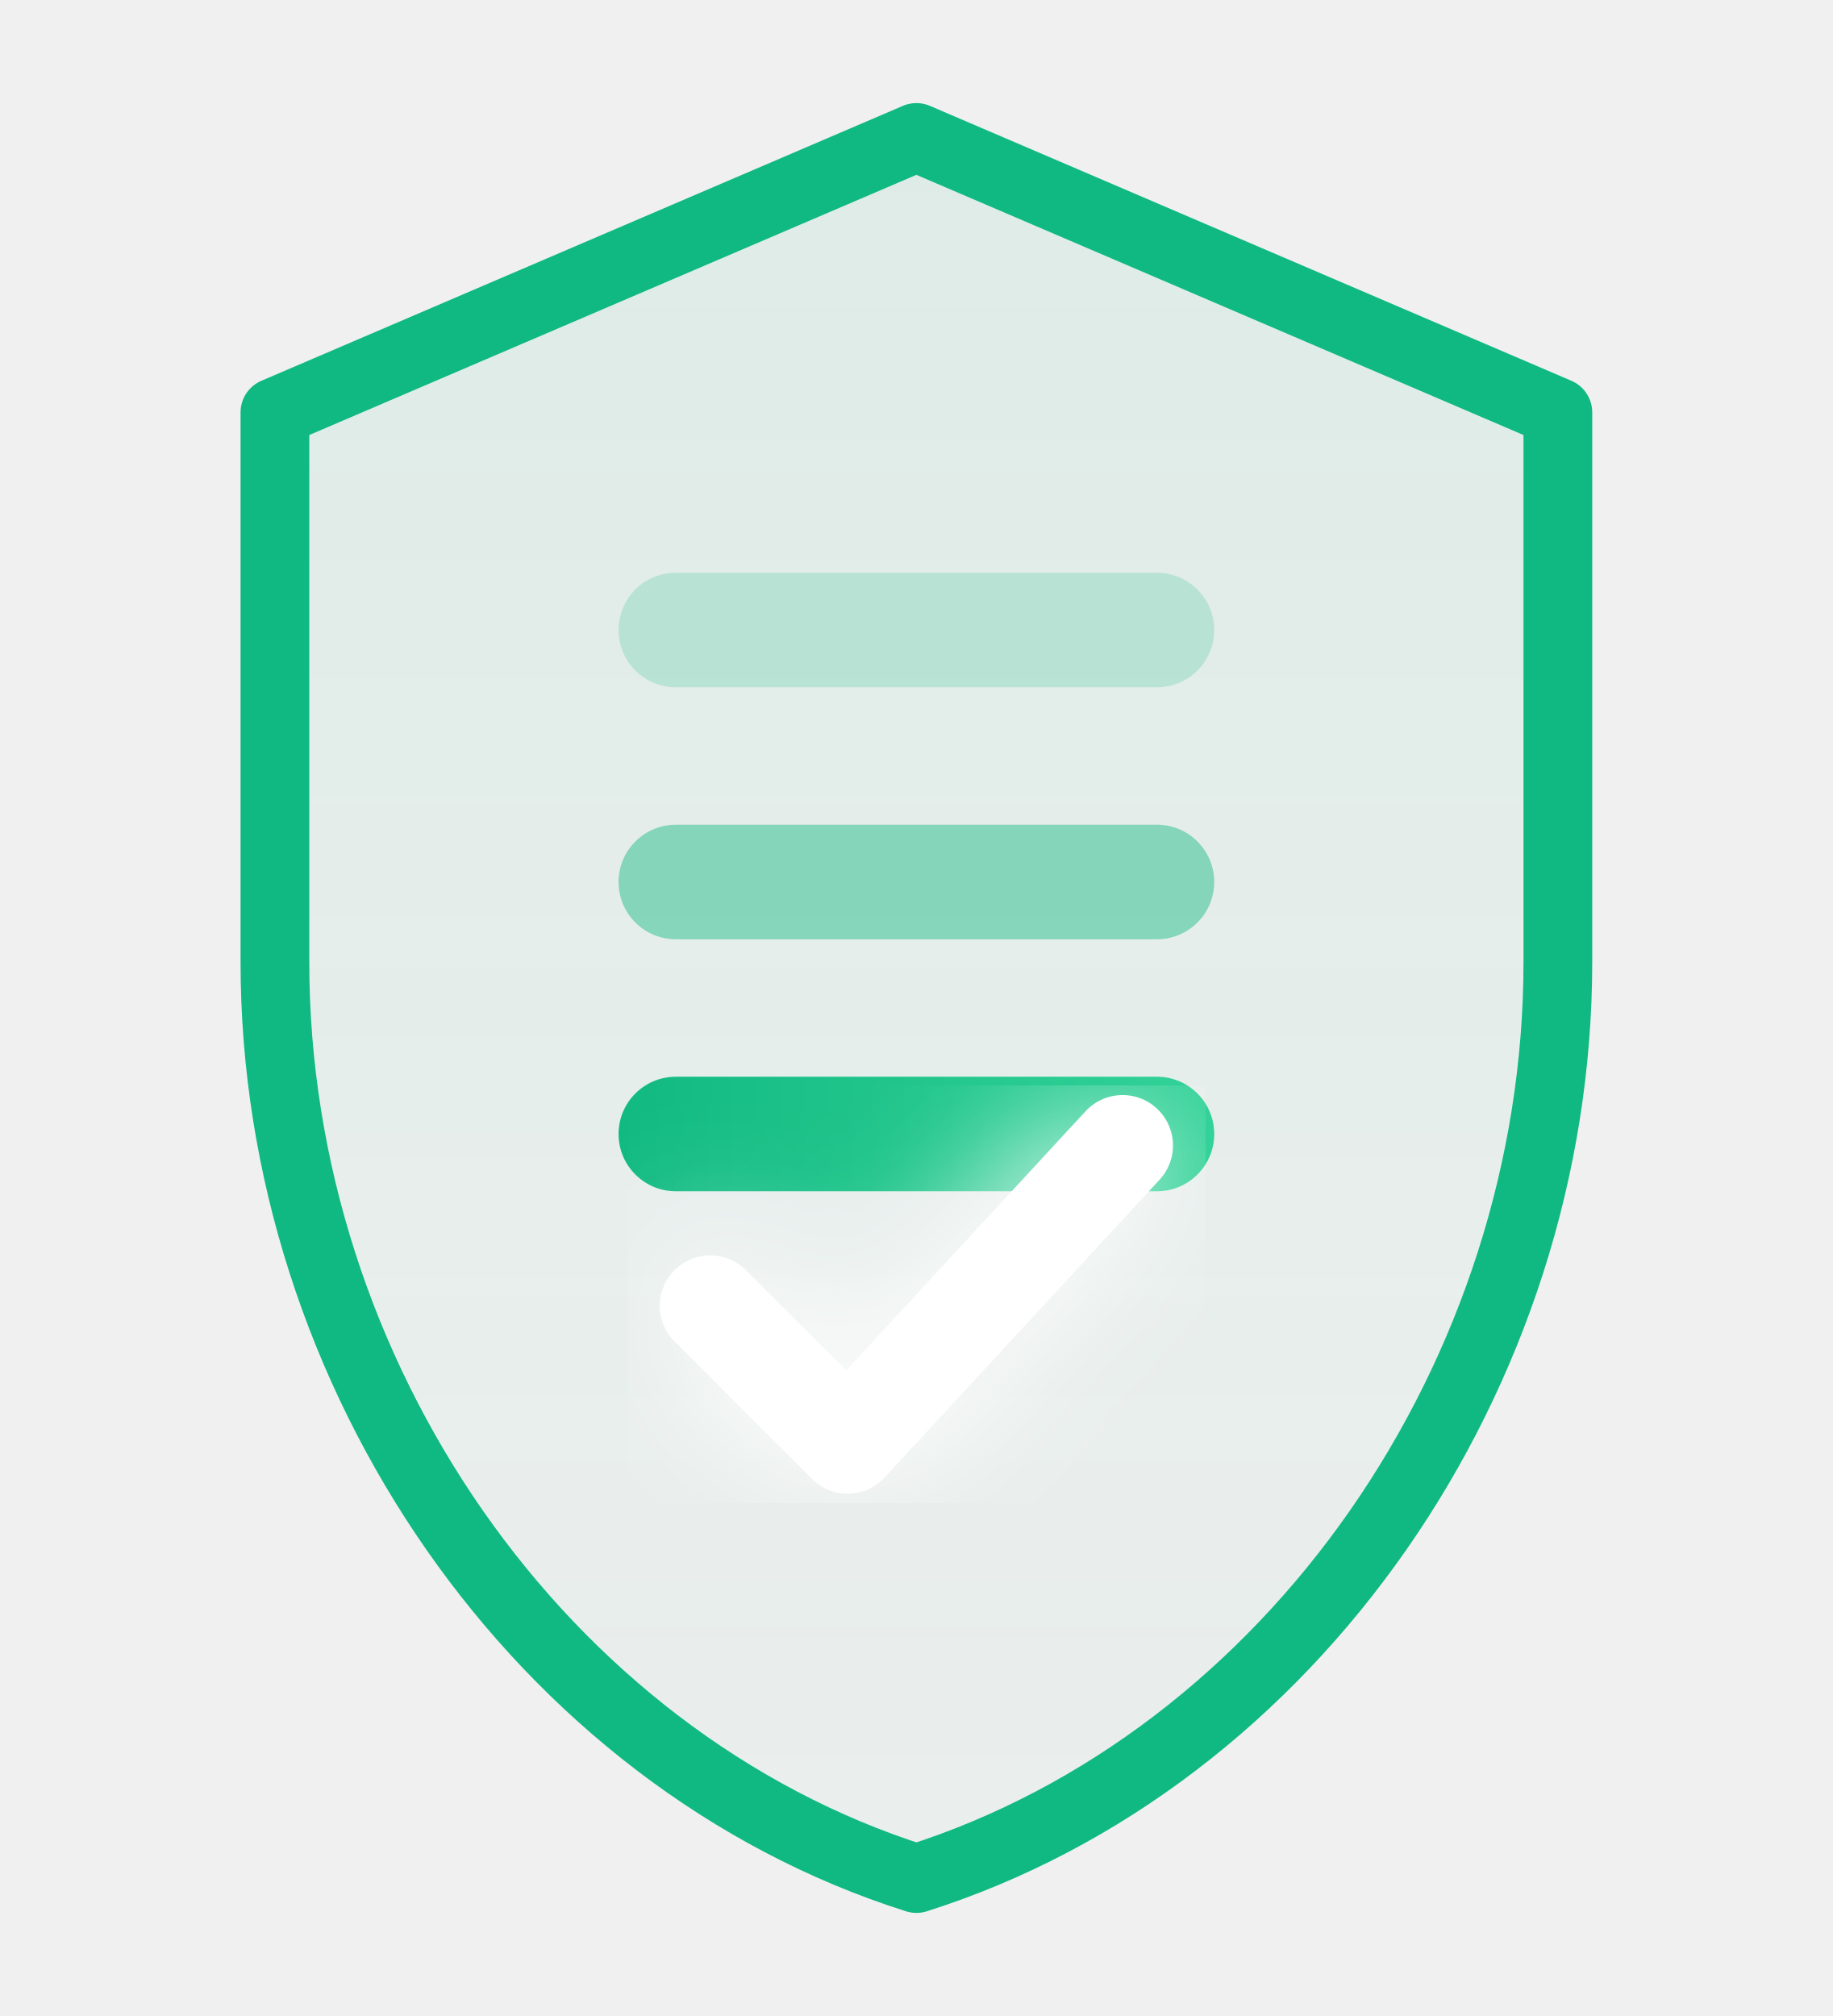
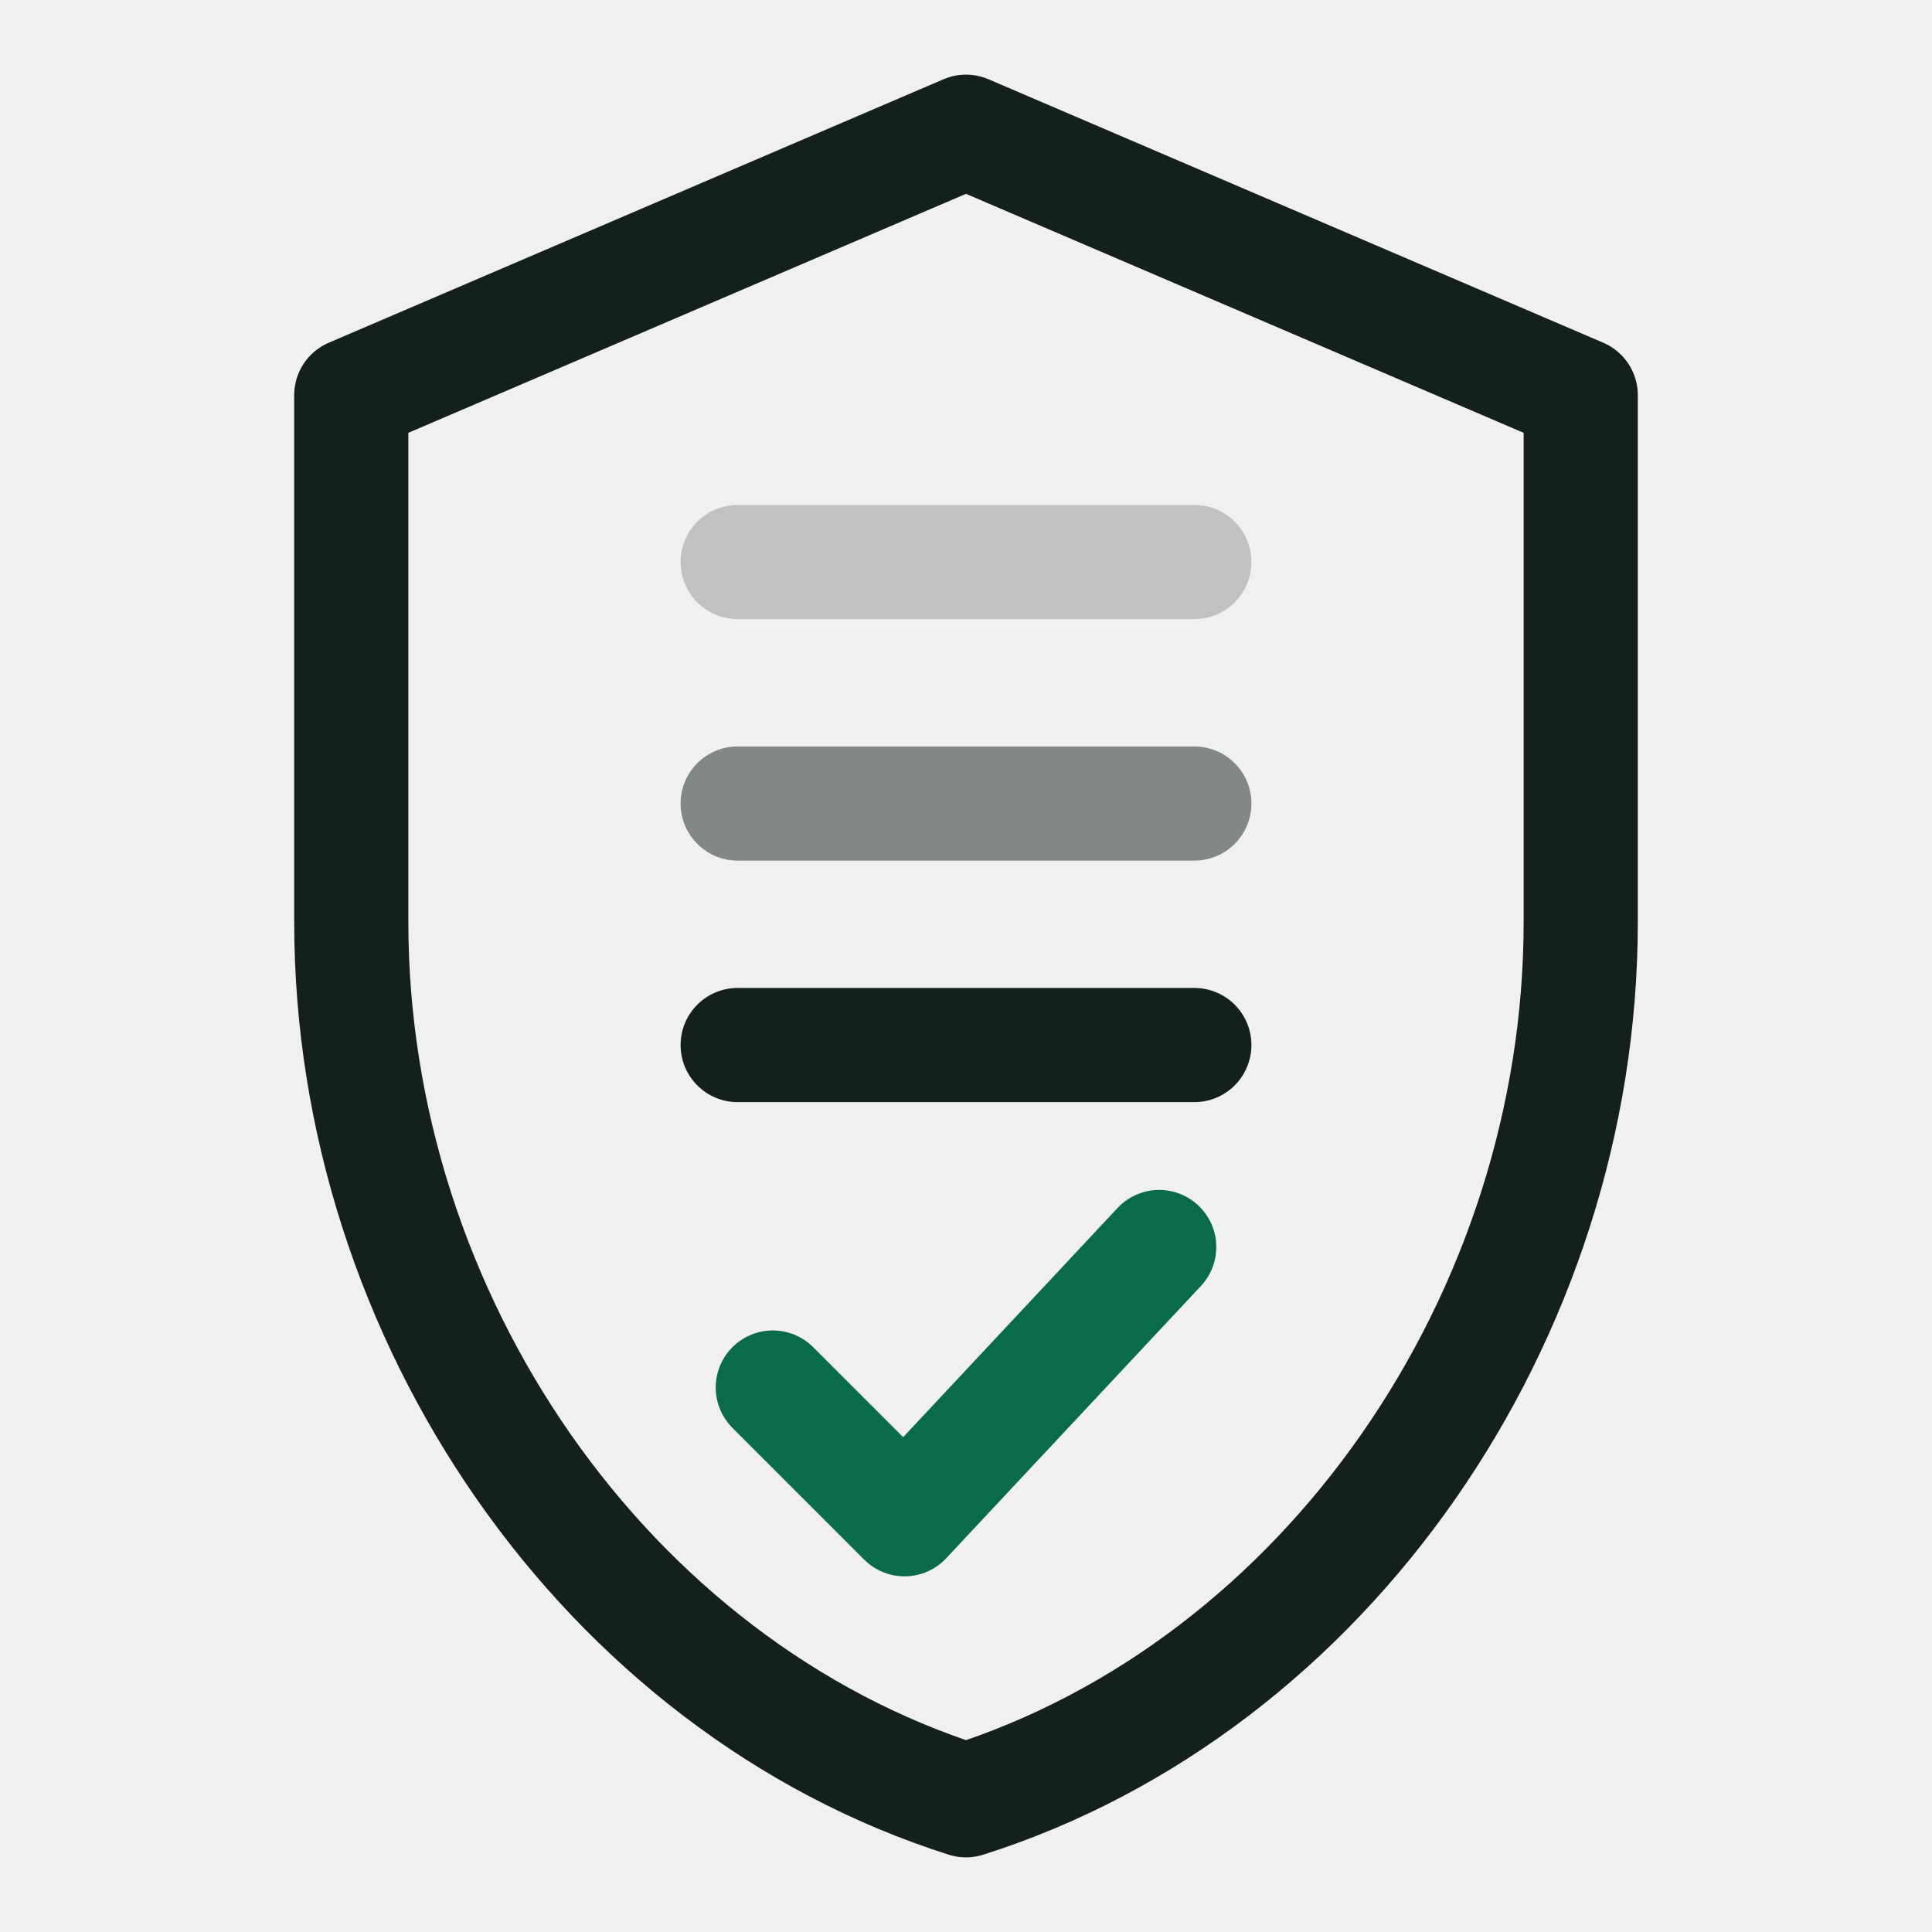
- <svg xmlns="http://www.w3.org/2000/svg" viewBox="0 0 40 44" fill="none">
-   <defs>
-     <filter id="glow" x="-20%" y="-20%" width="140%" height="140%">
-       <feGaussianBlur stdDeviation="1.5" result="blur" />
-       <feComposite in="SourceGraphic" in2="blur" operator="over" />
-     </filter>
-     <linearGradient id="shieldGrad" x1="20" y1="2" x2="20" y2="42" gradientUnits="userSpaceOnUse">
-       <stop offset="0%" stop-color="#10B981" stop-opacity="0.08" />
-       <stop offset="100%" stop-color="#10B981" stop-opacity="0.02" />
-     </linearGradient>
-     <linearGradient id="barGrad" x1="13" y1="0" x2="27" y2="0" gradientUnits="userSpaceOnUse">
-       <stop offset="0%" stop-color="#10B981" />
-       <stop offset="100%" stop-color="#34D399" />
-     </linearGradient>
-   </defs>
-   <path d="M20 3C20 3 6 9 6 9v12c0 9 5.8 17.4 14 20 8.2-2.6 14-11 14-20V9L20 3z" fill="url(#shieldGrad)" />
-   <path d="M20 3C20 3 6 9 6 9v12c0 9 5.8 17.4 14 20 8.2-2.6 14-11 14-20V9L20 3z" stroke="#10B981" stroke-width="1.5" fill="none" stroke-linejoin="round" />
-   <rect x="13.5" y="12.5" width="13" height="2.5" rx="1.25" fill="#10B981" opacity="0.2" />
-   <rect x="13.5" y="18" width="13" height="2.5" rx="1.25" fill="#10B981" opacity="0.45" />
-   <rect x="13.5" y="23.5" width="13" height="2.5" rx="1.25" fill="url(#barGrad)" />
-   <polyline points="15.5,28.5 18.5,31.5 24.5,25" stroke="#FFFFFF" stroke-width="2.2" stroke-linecap="round" stroke-linejoin="round" fill="none" filter="url(#glow)" />
+ <svg xmlns="http://www.w3.org/2000/svg" viewBox="-2 0 44 44" width="44" height="44" role="img" aria-label="Limitguard">
+   <path d="M20 3 6 9v12c0 9 5.8 17.4 14 20 8.2-2.6 14-11 14-20V9z" fill="none" stroke="#14201A" stroke-width="2.6" stroke-linejoin="round" />
+   <rect x="13.5" y="11.5" width="13" height="2.6" rx="1.3" fill="#14201A" opacity=".22" />
+   <rect x="13.5" y="17" width="13" height="2.6" rx="1.3" fill="#14201A" opacity=".5" />
+   <rect x="13.5" y="22.5" width="13" height="2.6" rx="1.3" fill="#14201A" />
+   <polyline points="15.6,31.6 18.6,34.6 24.4,28.4" fill="none" stroke="#0A6B4A" stroke-width="2.6" stroke-linecap="round" stroke-linejoin="round" />
</svg>
